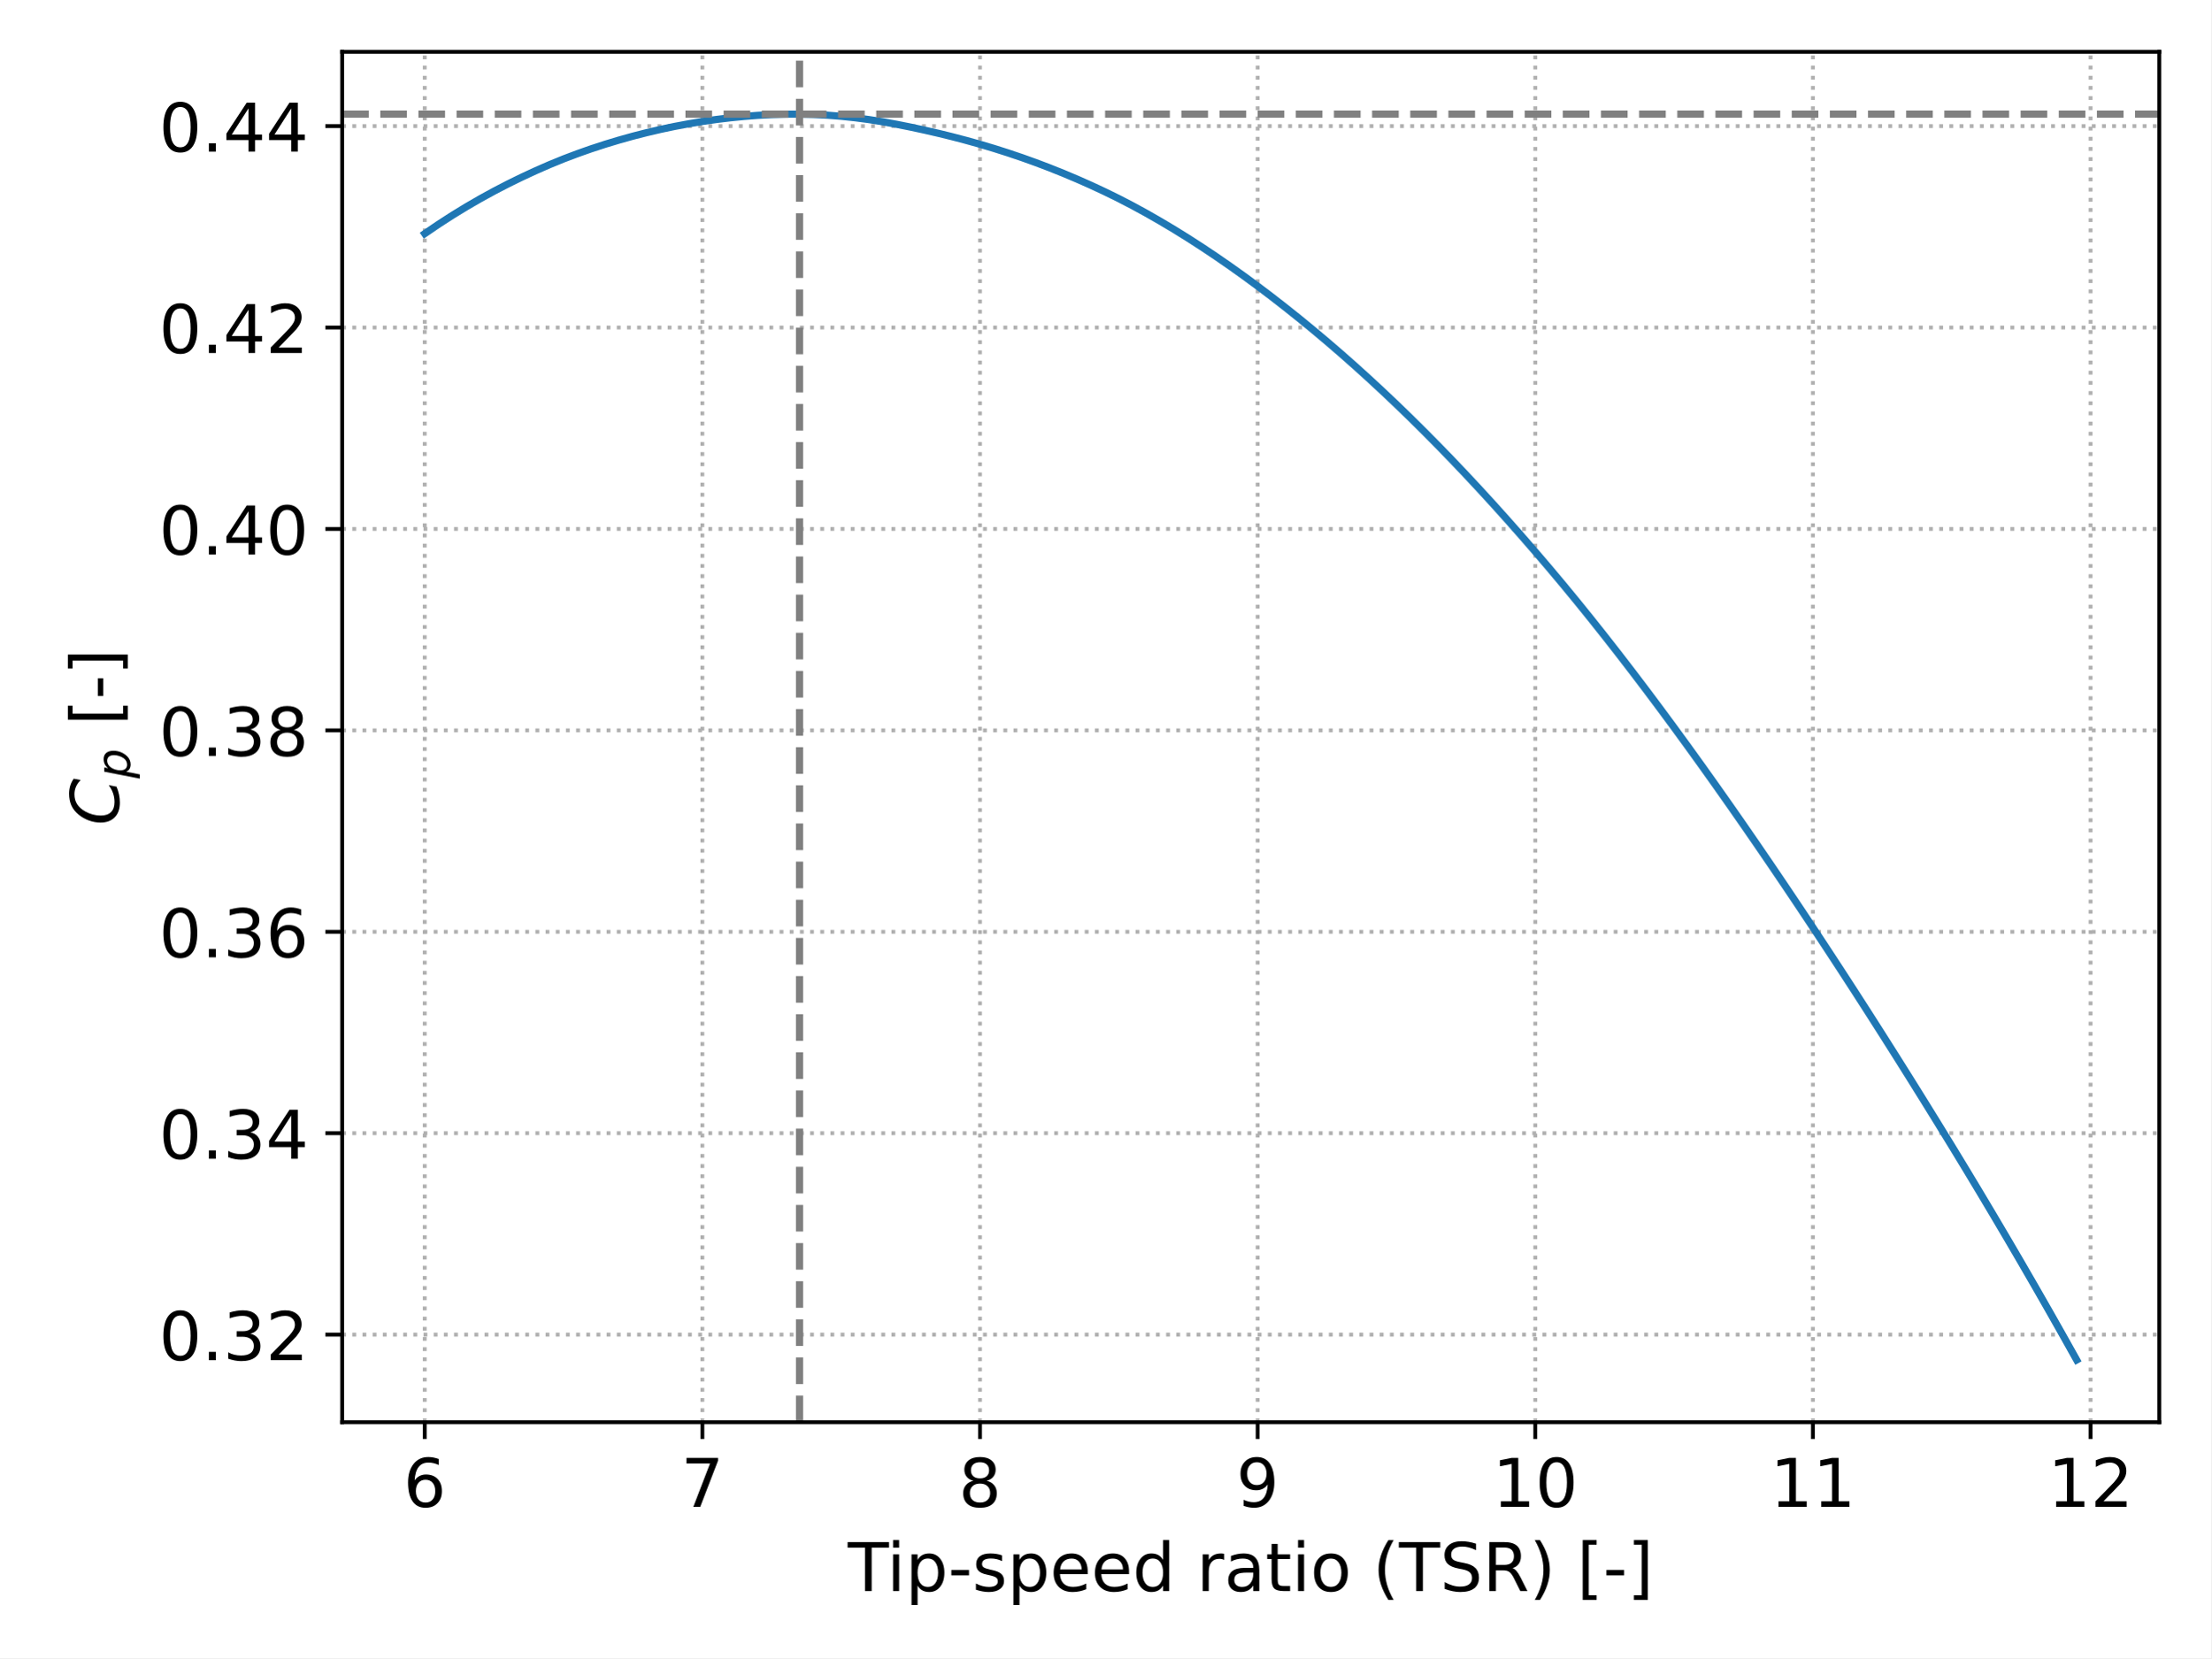
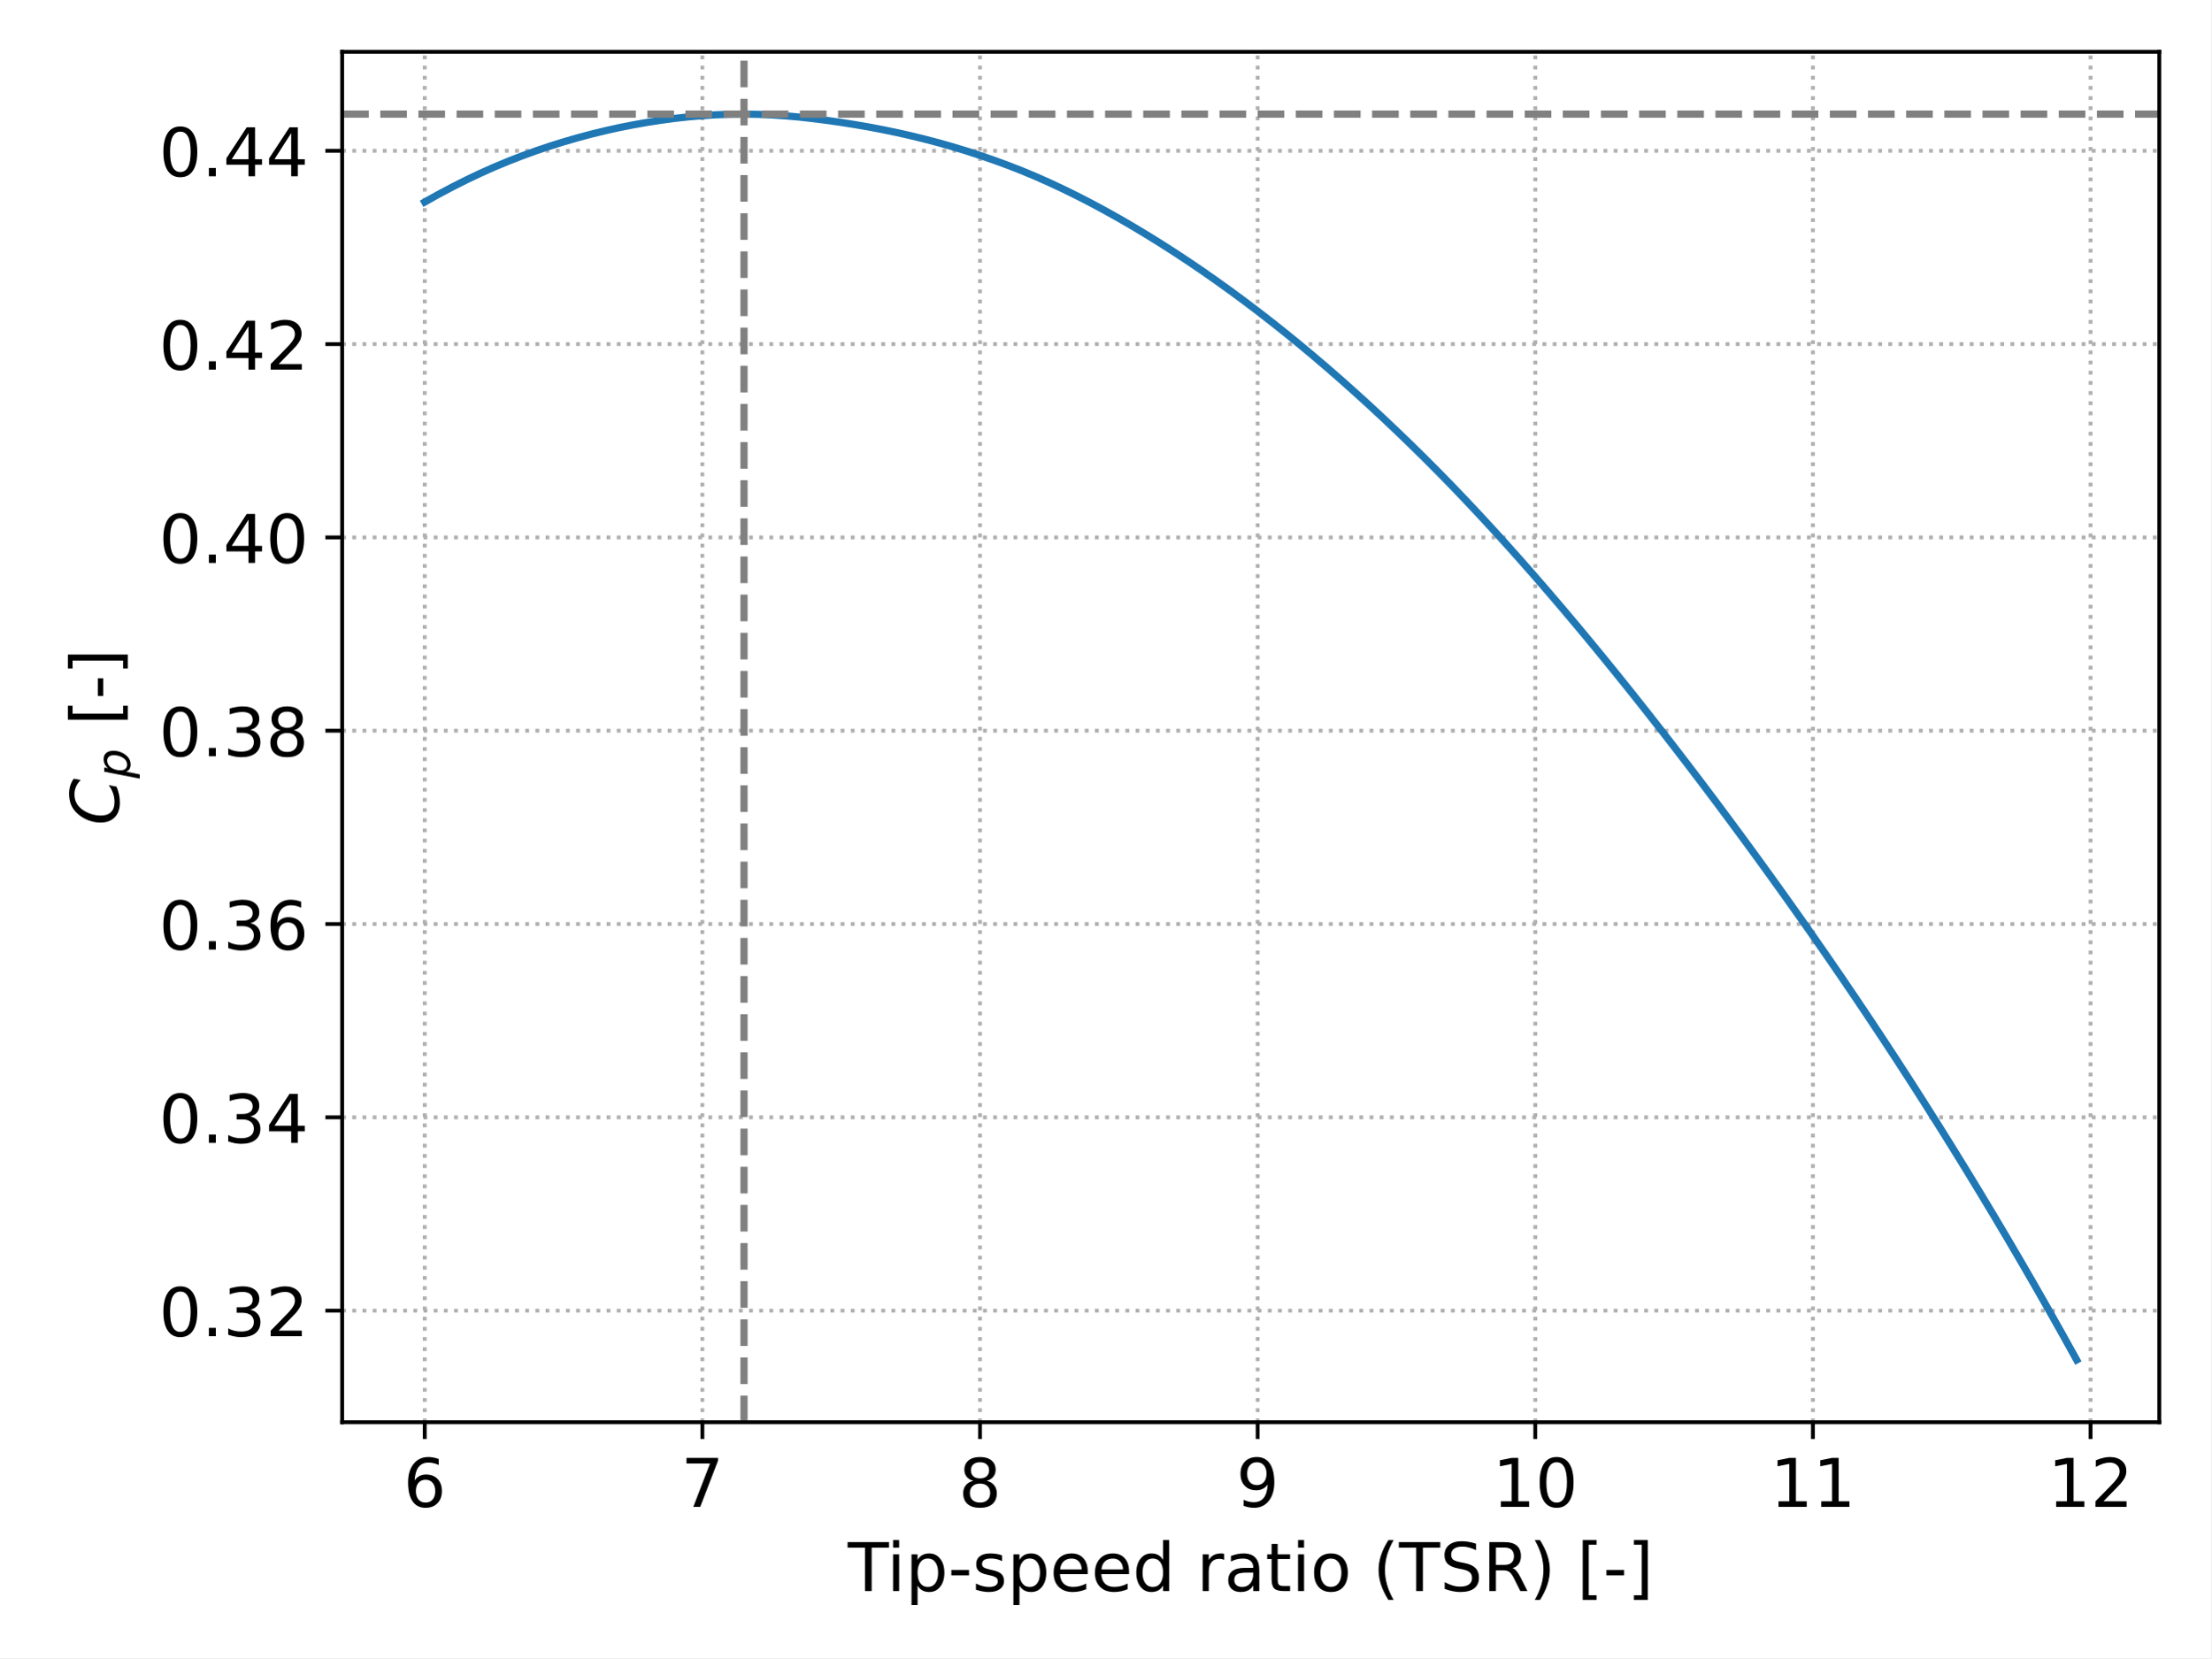
<svg xmlns="http://www.w3.org/2000/svg" xmlns:xlink="http://www.w3.org/1999/xlink" width="460.8pt" height="345.6pt" viewBox="0 0 460.8 345.6" version="1.1">
  <defs>
    <style type="text/css">*{stroke-linejoin: round; stroke-linecap: butt}</style>
  </defs>
  <g id="figure_1">
    <g id="patch_1">
      <path d="M 0 345.6  L 460.8 345.6  L 460.8 0  L 0 0  z " style="fill: #ffffff" />
    </g>
    <g id="axes_1">
      <g id="patch_2">
        <path d="M 71.3 296.44  L 450 296.44  L 450 10.8  L 71.3 10.8  z " style="fill: #ffffff" />
      </g>
      <g id="matplotlib.axis_1">
        <g id="xtick_1">
          <g id="line2d_1">
-             <path d="M 88.514 296.44  L 88.514 10.8  " clip-path="url(#p7ee9f18ea1)" style="fill: none; stroke-dasharray: 0.8,1.32; stroke-dashoffset: 0; stroke: #b0b0b0; stroke-width: 0.8" />
+             <path d="M 88.514 296.44  L 88.514 10.8  " clip-path="url(#p28573b7153)" style="fill: none; stroke-dasharray: 0.8,1.32; stroke-dashoffset: 0; stroke: #b0b0b0; stroke-width: 0.8" />
          </g>
          <g id="line2d_2">
            <defs>
-               <path id="mb0c60f4a82" d="M 0 0  L 0 3.5  " style="stroke: #000000; stroke-width: 0.8" />
+               <path id="me7aede2c0a" d="M 0 0  L 0 3.5  " style="stroke: #000000; stroke-width: 0.8" />
            </defs>
            <g>
-               <use xlink:href="#mb0c60f4a82" x="88.514" y="296.44" style="stroke: #000000; stroke-width: 0.8" />
+               <use xlink:href="#me7aede2c0a" x="88.514" y="296.44" style="stroke: #000000; stroke-width: 0.8" />
            </g>
          </g>
          <g id="text_1">
            <g transform="translate(84.05989 314.0778) scale(0.14 -0.14)">
              <defs>
                <path id="DejaVuSans-36" d="M 2113 2584  Q 1688 2584 1439 2293  Q 1191 2003 1191 1497  Q 1191 994 1439 701  Q 1688 409 2113 409  Q 2538 409 2786 701  Q 3034 994 3034 1497  Q 3034 2003 2786 2293  Q 2538 2584 2113 2584  z M 3366 4563  L 3366 3988  Q 3128 4100 2886 4159  Q 2644 4219 2406 4219  Q 1781 4219 1451 3797  Q 1122 3375 1075 2522  Q 1259 2794 1537 2939  Q 1816 3084 2150 3084  Q 2853 3084 3261 2657  Q 3669 2231 3669 1497  Q 3669 778 3244 343  Q 2819 -91 2113 -91  Q 1303 -91 875 529  Q 447 1150 447 2328  Q 447 3434 972 4092  Q 1497 4750 2381 4750  Q 2619 4750 2861 4703  Q 3103 4656 3366 4563  z " transform="scale(0.015625)" />
              </defs>
              <use xlink:href="#DejaVuSans-36" />
            </g>
          </g>
        </g>
        <g id="xtick_2">
          <g id="line2d_3">
-             <path d="M 146.375 296.44  L 146.375 10.8  " clip-path="url(#p7ee9f18ea1)" style="fill: none; stroke-dasharray: 0.8,1.32; stroke-dashoffset: 0; stroke: #b0b0b0; stroke-width: 0.8" />
+             <path d="M 146.375 296.44  L 146.375 10.8  " clip-path="url(#p28573b7153)" style="fill: none; stroke-dasharray: 0.8,1.32; stroke-dashoffset: 0; stroke: #b0b0b0; stroke-width: 0.8" />
          </g>
          <g id="line2d_4">
            <g>
-               <use xlink:href="#mb0c60f4a82" x="146.375" y="296.44" style="stroke: #000000; stroke-width: 0.8" />
+               <use xlink:href="#me7aede2c0a" x="146.375" y="296.44" style="stroke: #000000; stroke-width: 0.8" />
            </g>
          </g>
          <g id="text_2">
            <g transform="translate(141.9208 314.0778) scale(0.14 -0.14)">
              <defs>
                <path id="DejaVuSans-37" d="M 525 4666  L 3525 4666  L 3525 4397  L 1831 0  L 1172 0  L 2766 4134  L 525 4134  L 525 4666  z " transform="scale(0.015625)" />
              </defs>
              <use xlink:href="#DejaVuSans-37" />
            </g>
          </g>
        </g>
        <g id="xtick_3">
          <g id="line2d_5">
-             <path d="M 204.236 296.44  L 204.236 10.8  " clip-path="url(#p7ee9f18ea1)" style="fill: none; stroke-dasharray: 0.8,1.32; stroke-dashoffset: 0; stroke: #b0b0b0; stroke-width: 0.8" />
+             <path d="M 204.236 296.44  L 204.236 10.8  " clip-path="url(#p28573b7153)" style="fill: none; stroke-dasharray: 0.8,1.32; stroke-dashoffset: 0; stroke: #b0b0b0; stroke-width: 0.8" />
          </g>
          <g id="line2d_6">
            <g>
-               <use xlink:href="#mb0c60f4a82" x="204.236" y="296.44" style="stroke: #000000; stroke-width: 0.8" />
+               <use xlink:href="#me7aede2c0a" x="204.236" y="296.44" style="stroke: #000000; stroke-width: 0.8" />
            </g>
          </g>
          <g id="text_3">
            <g transform="translate(199.7818 314.0778) scale(0.14 -0.14)">
              <defs>
                <path id="DejaVuSans-38" d="M 2034 2216  Q 1584 2216 1326 1975  Q 1069 1734 1069 1313  Q 1069 891 1326 650  Q 1584 409 2034 409  Q 2484 409 2743 651  Q 3003 894 3003 1313  Q 3003 1734 2745 1975  Q 2488 2216 2034 2216  z M 1403 2484  Q 997 2584 770 2862  Q 544 3141 544 3541  Q 544 4100 942 4425  Q 1341 4750 2034 4750  Q 2731 4750 3128 4425  Q 3525 4100 3525 3541  Q 3525 3141 3298 2862  Q 3072 2584 2669 2484  Q 3125 2378 3379 2068  Q 3634 1759 3634 1313  Q 3634 634 3220 271  Q 2806 -91 2034 -91  Q 1263 -91 848 271  Q 434 634 434 1313  Q 434 1759 690 2068  Q 947 2378 1403 2484  z M 1172 3481  Q 1172 3119 1398 2916  Q 1625 2713 2034 2713  Q 2441 2713 2670 2916  Q 2900 3119 2900 3481  Q 2900 3844 2670 4047  Q 2441 4250 2034 4250  Q 1625 4250 1398 4047  Q 1172 3844 1172 3481  z " transform="scale(0.015625)" />
              </defs>
              <use xlink:href="#DejaVuSans-38" />
            </g>
          </g>
        </g>
        <g id="xtick_4">
          <g id="line2d_7">
-             <path d="M 262.097 296.44  L 262.097 10.8  " clip-path="url(#p7ee9f18ea1)" style="fill: none; stroke-dasharray: 0.8,1.32; stroke-dashoffset: 0; stroke: #b0b0b0; stroke-width: 0.8" />
+             <path d="M 262.097 296.44  L 262.097 10.8  " clip-path="url(#p28573b7153)" style="fill: none; stroke-dasharray: 0.8,1.32; stroke-dashoffset: 0; stroke: #b0b0b0; stroke-width: 0.8" />
          </g>
          <g id="line2d_8">
            <g>
-               <use xlink:href="#mb0c60f4a82" x="262.097" y="296.44" style="stroke: #000000; stroke-width: 0.8" />
+               <use xlink:href="#me7aede2c0a" x="262.097" y="296.44" style="stroke: #000000; stroke-width: 0.8" />
            </g>
          </g>
          <g id="text_4">
            <g transform="translate(257.6428 314.0778) scale(0.14 -0.14)">
              <defs>
                <path id="DejaVuSans-39" d="M 703 97  L 703 672  Q 941 559 1184 500  Q 1428 441 1663 441  Q 2288 441 2617 861  Q 2947 1281 2994 2138  Q 2813 1869 2534 1725  Q 2256 1581 1919 1581  Q 1219 1581 811 2004  Q 403 2428 403 3163  Q 403 3881 828 4315  Q 1253 4750 1959 4750  Q 2769 4750 3195 4129  Q 3622 3509 3622 2328  Q 3622 1225 3098 567  Q 2575 -91 1691 -91  Q 1453 -91 1209 -44  Q 966 3 703 97  z M 1959 2075  Q 2384 2075 2632 2365  Q 2881 2656 2881 3163  Q 2881 3666 2632 3958  Q 2384 4250 1959 4250  Q 1534 4250 1286 3958  Q 1038 3666 1038 3163  Q 1038 2656 1286 2365  Q 1534 2075 1959 2075  z " transform="scale(0.015625)" />
              </defs>
              <use xlink:href="#DejaVuSans-39" />
            </g>
          </g>
        </g>
        <g id="xtick_5">
          <g id="line2d_9">
-             <path d="M 319.957 296.44  L 319.957 10.8  " clip-path="url(#p7ee9f18ea1)" style="fill: none; stroke-dasharray: 0.8,1.32; stroke-dashoffset: 0; stroke: #b0b0b0; stroke-width: 0.8" />
+             <path d="M 319.957 296.44  L 319.957 10.8  " clip-path="url(#p28573b7153)" style="fill: none; stroke-dasharray: 0.8,1.32; stroke-dashoffset: 0; stroke: #b0b0b0; stroke-width: 0.8" />
          </g>
          <g id="line2d_10">
            <g>
-               <use xlink:href="#mb0c60f4a82" x="319.957" y="296.44" style="stroke: #000000; stroke-width: 0.8" />
+               <use xlink:href="#me7aede2c0a" x="319.957" y="296.44" style="stroke: #000000; stroke-width: 0.8" />
            </g>
          </g>
          <g id="text_5">
            <g transform="translate(311.05 314.0778) scale(0.14 -0.14)">
              <defs>
                <path id="DejaVuSans-31" d="M 794 531  L 1825 531  L 1825 4091  L 703 3866  L 703 4441  L 1819 4666  L 2450 4666  L 2450 531  L 3481 531  L 3481 0  L 794 0  L 794 531  z " transform="scale(0.015625)" />
                <path id="DejaVuSans-30" d="M 2034 4250  Q 1547 4250 1301 3770  Q 1056 3291 1056 2328  Q 1056 1369 1301 889  Q 1547 409 2034 409  Q 2525 409 2770 889  Q 3016 1369 3016 2328  Q 3016 3291 2770 3770  Q 2525 4250 2034 4250  z M 2034 4750  Q 2819 4750 3233 4129  Q 3647 3509 3647 2328  Q 3647 1150 3233 529  Q 2819 -91 2034 -91  Q 1250 -91 836 529  Q 422 1150 422 2328  Q 422 3509 836 4129  Q 1250 4750 2034 4750  z " transform="scale(0.015625)" />
              </defs>
              <use xlink:href="#DejaVuSans-31" />
              <use xlink:href="#DejaVuSans-30" x="63.623" />
            </g>
          </g>
        </g>
        <g id="xtick_6">
          <g id="line2d_11">
-             <path d="M 377.818 296.44  L 377.818 10.8  " clip-path="url(#p7ee9f18ea1)" style="fill: none; stroke-dasharray: 0.8,1.32; stroke-dashoffset: 0; stroke: #b0b0b0; stroke-width: 0.8" />
+             <path d="M 377.818 296.44  L 377.818 10.8  " clip-path="url(#p28573b7153)" style="fill: none; stroke-dasharray: 0.8,1.32; stroke-dashoffset: 0; stroke: #b0b0b0; stroke-width: 0.8" />
          </g>
          <g id="line2d_12">
            <g>
-               <use xlink:href="#mb0c60f4a82" x="377.818" y="296.44" style="stroke: #000000; stroke-width: 0.8" />
+               <use xlink:href="#me7aede2c0a" x="377.818" y="296.44" style="stroke: #000000; stroke-width: 0.8" />
            </g>
          </g>
          <g id="text_6">
            <g transform="translate(368.9109 314.0778) scale(0.14 -0.14)">
              <use xlink:href="#DejaVuSans-31" />
              <use xlink:href="#DejaVuSans-31" x="63.623" />
            </g>
          </g>
        </g>
        <g id="xtick_7">
          <g id="line2d_13">
-             <path d="M 435.679 296.44  L 435.679 10.8  " clip-path="url(#p7ee9f18ea1)" style="fill: none; stroke-dasharray: 0.8,1.32; stroke-dashoffset: 0; stroke: #b0b0b0; stroke-width: 0.8" />
+             <path d="M 435.679 296.44  L 435.679 10.8  " clip-path="url(#p28573b7153)" style="fill: none; stroke-dasharray: 0.8,1.32; stroke-dashoffset: 0; stroke: #b0b0b0; stroke-width: 0.8" />
          </g>
          <g id="line2d_14">
            <g>
-               <use xlink:href="#mb0c60f4a82" x="435.679" y="296.44" style="stroke: #000000; stroke-width: 0.8" />
+               <use xlink:href="#me7aede2c0a" x="435.679" y="296.44" style="stroke: #000000; stroke-width: 0.8" />
            </g>
          </g>
          <g id="text_7">
            <g transform="translate(426.7719 314.0778) scale(0.14 -0.14)">
              <defs>
                <path id="DejaVuSans-32" d="M 1228 531  L 3431 531  L 3431 0  L 469 0  L 469 531  Q 828 903 1448 1529  Q 2069 2156 2228 2338  Q 2531 2678 2651 2914  Q 2772 3150 2772 3378  Q 2772 3750 2511 3984  Q 2250 4219 1831 4219  Q 1534 4219 1204 4116  Q 875 4013 500 3803  L 500 4441  Q 881 4594 1212 4672  Q 1544 4750 1819 4750  Q 2544 4750 2975 4387  Q 3406 4025 3406 3419  Q 3406 3131 3298 2873  Q 3191 2616 2906 2266  Q 2828 2175 2409 1742  Q 1991 1309 1228 531  z " transform="scale(0.015625)" />
              </defs>
              <use xlink:href="#DejaVuSans-31" />
              <use xlink:href="#DejaVuSans-32" x="63.623" />
            </g>
          </g>
        </g>
        <g id="text_8">
          <g transform="translate(176.6839 331.6272) scale(0.14 -0.14)">
            <defs>
              <path id="DejaVuSans-54" d="M -19 4666  L 3928 4666  L 3928 4134  L 2272 4134  L 2272 0  L 1638 0  L 1638 4134  L -19 4134  L -19 4666  z " transform="scale(0.015625)" />
              <path id="DejaVuSans-69" d="M 603 3500  L 1178 3500  L 1178 0  L 603 0  L 603 3500  z M 603 4863  L 1178 4863  L 1178 4134  L 603 4134  L 603 4863  z " transform="scale(0.015625)" />
              <path id="DejaVuSans-70" d="M 1159 525  L 1159 -1331  L 581 -1331  L 581 3500  L 1159 3500  L 1159 2969  Q 1341 3281 1617 3432  Q 1894 3584 2278 3584  Q 2916 3584 3314 3078  Q 3713 2572 3713 1747  Q 3713 922 3314 415  Q 2916 -91 2278 -91  Q 1894 -91 1617 61  Q 1341 213 1159 525  z M 3116 1747  Q 3116 2381 2855 2742  Q 2594 3103 2138 3103  Q 1681 3103 1420 2742  Q 1159 2381 1159 1747  Q 1159 1113 1420 752  Q 1681 391 2138 391  Q 2594 391 2855 752  Q 3116 1113 3116 1747  z " transform="scale(0.015625)" />
              <path id="DejaVuSans-2d" d="M 313 2009  L 1997 2009  L 1997 1497  L 313 1497  L 313 2009  z " transform="scale(0.015625)" />
              <path id="DejaVuSans-73" d="M 2834 3397  L 2834 2853  Q 2591 2978 2328 3040  Q 2066 3103 1784 3103  Q 1356 3103 1142 2972  Q 928 2841 928 2578  Q 928 2378 1081 2264  Q 1234 2150 1697 2047  L 1894 2003  Q 2506 1872 2764 1633  Q 3022 1394 3022 966  Q 3022 478 2636 193  Q 2250 -91 1575 -91  Q 1294 -91 989 -36  Q 684 19 347 128  L 347 722  Q 666 556 975 473  Q 1284 391 1588 391  Q 1994 391 2212 530  Q 2431 669 2431 922  Q 2431 1156 2273 1281  Q 2116 1406 1581 1522  L 1381 1569  Q 847 1681 609 1914  Q 372 2147 372 2553  Q 372 3047 722 3315  Q 1072 3584 1716 3584  Q 2034 3584 2315 3537  Q 2597 3491 2834 3397  z " transform="scale(0.015625)" />
              <path id="DejaVuSans-65" d="M 3597 1894  L 3597 1613  L 953 1613  Q 991 1019 1311 708  Q 1631 397 2203 397  Q 2534 397 2845 478  Q 3156 559 3463 722  L 3463 178  Q 3153 47 2828 -22  Q 2503 -91 2169 -91  Q 1331 -91 842 396  Q 353 884 353 1716  Q 353 2575 817 3079  Q 1281 3584 2069 3584  Q 2775 3584 3186 3129  Q 3597 2675 3597 1894  z M 3022 2063  Q 3016 2534 2758 2815  Q 2500 3097 2075 3097  Q 1594 3097 1305 2825  Q 1016 2553 972 2059  L 3022 2063  z " transform="scale(0.015625)" />
              <path id="DejaVuSans-64" d="M 2906 2969  L 2906 4863  L 3481 4863  L 3481 0  L 2906 0  L 2906 525  Q 2725 213 2448 61  Q 2172 -91 1784 -91  Q 1150 -91 751 415  Q 353 922 353 1747  Q 353 2572 751 3078  Q 1150 3584 1784 3584  Q 2172 3584 2448 3432  Q 2725 3281 2906 2969  z M 947 1747  Q 947 1113 1208 752  Q 1469 391 1925 391  Q 2381 391 2643 752  Q 2906 1113 2906 1747  Q 2906 2381 2643 2742  Q 2381 3103 1925 3103  Q 1469 3103 1208 2742  Q 947 2381 947 1747  z " transform="scale(0.015625)" />
              <path id="DejaVuSans-20" transform="scale(0.015625)" />
              <path id="DejaVuSans-72" d="M 2631 2963  Q 2534 3019 2420 3045  Q 2306 3072 2169 3072  Q 1681 3072 1420 2755  Q 1159 2438 1159 1844  L 1159 0  L 581 0  L 581 3500  L 1159 3500  L 1159 2956  Q 1341 3275 1631 3429  Q 1922 3584 2338 3584  Q 2397 3584 2469 3576  Q 2541 3569 2628 3553  L 2631 2963  z " transform="scale(0.015625)" />
              <path id="DejaVuSans-61" d="M 2194 1759  Q 1497 1759 1228 1600  Q 959 1441 959 1056  Q 959 750 1161 570  Q 1363 391 1709 391  Q 2188 391 2477 730  Q 2766 1069 2766 1631  L 2766 1759  L 2194 1759  z M 3341 1997  L 3341 0  L 2766 0  L 2766 531  Q 2569 213 2275 61  Q 1981 -91 1556 -91  Q 1019 -91 701 211  Q 384 513 384 1019  Q 384 1609 779 1909  Q 1175 2209 1959 2209  L 2766 2209  L 2766 2266  Q 2766 2663 2505 2880  Q 2244 3097 1772 3097  Q 1472 3097 1187 3025  Q 903 2953 641 2809  L 641 3341  Q 956 3463 1253 3523  Q 1550 3584 1831 3584  Q 2591 3584 2966 3190  Q 3341 2797 3341 1997  z " transform="scale(0.015625)" />
              <path id="DejaVuSans-74" d="M 1172 4494  L 1172 3500  L 2356 3500  L 2356 3053  L 1172 3053  L 1172 1153  Q 1172 725 1289 603  Q 1406 481 1766 481  L 2356 481  L 2356 0  L 1766 0  Q 1100 0 847 248  Q 594 497 594 1153  L 594 3053  L 172 3053  L 172 3500  L 594 3500  L 594 4494  L 1172 4494  z " transform="scale(0.015625)" />
              <path id="DejaVuSans-6f" d="M 1959 3097  Q 1497 3097 1228 2736  Q 959 2375 959 1747  Q 959 1119 1226 758  Q 1494 397 1959 397  Q 2419 397 2687 759  Q 2956 1122 2956 1747  Q 2956 2369 2687 2733  Q 2419 3097 1959 3097  z M 1959 3584  Q 2709 3584 3137 3096  Q 3566 2609 3566 1747  Q 3566 888 3137 398  Q 2709 -91 1959 -91  Q 1206 -91 779 398  Q 353 888 353 1747  Q 353 2609 779 3096  Q 1206 3584 1959 3584  z " transform="scale(0.015625)" />
              <path id="DejaVuSans-28" d="M 1984 4856  Q 1566 4138 1362 3434  Q 1159 2731 1159 2009  Q 1159 1288 1364 580  Q 1569 -128 1984 -844  L 1484 -844  Q 1016 -109 783 600  Q 550 1309 550 2009  Q 550 2706 781 3412  Q 1013 4119 1484 4856  L 1984 4856  z " transform="scale(0.015625)" />
              <path id="DejaVuSans-53" d="M 3425 4513  L 3425 3897  Q 3066 4069 2747 4153  Q 2428 4238 2131 4238  Q 1616 4238 1336 4038  Q 1056 3838 1056 3469  Q 1056 3159 1242 3001  Q 1428 2844 1947 2747  L 2328 2669  Q 3034 2534 3370 2195  Q 3706 1856 3706 1288  Q 3706 609 3251 259  Q 2797 -91 1919 -91  Q 1588 -91 1214 -16  Q 841 59 441 206  L 441 856  Q 825 641 1194 531  Q 1563 422 1919 422  Q 2459 422 2753 634  Q 3047 847 3047 1241  Q 3047 1584 2836 1778  Q 2625 1972 2144 2069  L 1759 2144  Q 1053 2284 737 2584  Q 422 2884 422 3419  Q 422 4038 858 4394  Q 1294 4750 2059 4750  Q 2388 4750 2728 4690  Q 3069 4631 3425 4513  z " transform="scale(0.015625)" />
              <path id="DejaVuSans-52" d="M 2841 2188  Q 3044 2119 3236 1894  Q 3428 1669 3622 1275  L 4263 0  L 3584 0  L 2988 1197  Q 2756 1666 2539 1819  Q 2322 1972 1947 1972  L 1259 1972  L 1259 0  L 628 0  L 628 4666  L 2053 4666  Q 2853 4666 3247 4331  Q 3641 3997 3641 3322  Q 3641 2881 3436 2590  Q 3231 2300 2841 2188  z M 1259 4147  L 1259 2491  L 2053 2491  Q 2509 2491 2742 2702  Q 2975 2913 2975 3322  Q 2975 3731 2742 3939  Q 2509 4147 2053 4147  L 1259 4147  z " transform="scale(0.015625)" />
              <path id="DejaVuSans-29" d="M 513 4856  L 1013 4856  Q 1481 4119 1714 3412  Q 1947 2706 1947 2009  Q 1947 1309 1714 600  Q 1481 -109 1013 -844  L 513 -844  Q 928 -128 1133 580  Q 1338 1288 1338 2009  Q 1338 2731 1133 3434  Q 928 4138 513 4856  z " transform="scale(0.015625)" />
              <path id="DejaVuSans-5b" d="M 550 4863  L 1875 4863  L 1875 4416  L 1125 4416  L 1125 -397  L 1875 -397  L 1875 -844  L 550 -844  L 550 4863  z " transform="scale(0.015625)" />
              <path id="DejaVuSans-5d" d="M 1947 4863  L 1947 -844  L 622 -844  L 622 -397  L 1369 -397  L 1369 4416  L 622 4416  L 622 4863  L 1947 4863  z " transform="scale(0.015625)" />
            </defs>
            <use xlink:href="#DejaVuSans-54" />
            <use xlink:href="#DejaVuSans-69" x="57.959" />
            <use xlink:href="#DejaVuSans-70" x="85.742" />
            <use xlink:href="#DejaVuSans-2d" x="149.219" />
            <use xlink:href="#DejaVuSans-73" x="185.303" />
            <use xlink:href="#DejaVuSans-70" x="237.402" />
            <use xlink:href="#DejaVuSans-65" x="300.879" />
            <use xlink:href="#DejaVuSans-65" x="362.402" />
            <use xlink:href="#DejaVuSans-64" x="423.926" />
            <use xlink:href="#DejaVuSans-20" x="487.402" />
            <use xlink:href="#DejaVuSans-72" x="519.189" />
            <use xlink:href="#DejaVuSans-61" x="560.303" />
            <use xlink:href="#DejaVuSans-74" x="621.582" />
            <use xlink:href="#DejaVuSans-69" x="660.791" />
            <use xlink:href="#DejaVuSans-6f" x="688.574" />
            <use xlink:href="#DejaVuSans-20" x="749.756" />
            <use xlink:href="#DejaVuSans-28" x="781.543" />
            <use xlink:href="#DejaVuSans-54" x="820.557" />
            <use xlink:href="#DejaVuSans-53" x="881.641" />
            <use xlink:href="#DejaVuSans-52" x="945.117" />
            <use xlink:href="#DejaVuSans-29" x="1014.6" />
            <use xlink:href="#DejaVuSans-20" x="1053.613" />
            <use xlink:href="#DejaVuSans-5b" x="1085.4" />
            <use xlink:href="#DejaVuSans-2d" x="1124.414" />
            <use xlink:href="#DejaVuSans-5d" x="1160.498" />
          </g>
        </g>
      </g>
      <g id="matplotlib.axis_2">
        <g id="ytick_1">
          <g id="line2d_15">
-             <path d="M 71.3 278.182  L 450 278.182  " clip-path="url(#p7ee9f18ea1)" style="fill: none; stroke-dasharray: 0.8,1.32; stroke-dashoffset: 0; stroke: #b0b0b0; stroke-width: 0.8" />
+             <path d="M 71.3 273.185  L 450 273.185  " clip-path="url(#p28573b7153)" style="fill: none; stroke-dasharray: 0.8,1.32; stroke-dashoffset: 0; stroke: #b0b0b0; stroke-width: 0.8" />
          </g>
          <g id="line2d_16">
            <defs>
-               <path id="m1399a20d1c" d="M 0 0  L -3.5 0  " style="stroke: #000000; stroke-width: 0.8" />
+               <path id="m886a18e38a" d="M 0 0  L -3.5 0  " style="stroke: #000000; stroke-width: 0.8" />
            </defs>
            <g>
-               <use xlink:href="#m1399a20d1c" x="71.3" y="278.182" style="stroke: #000000; stroke-width: 0.8" />
+               <use xlink:href="#m886a18e38a" x="71.3" y="273.185" style="stroke: #000000; stroke-width: 0.8" />
            </g>
          </g>
          <g id="text_9">
-             <g transform="translate(33.12812 283.5011) scale(0.14 -0.14)">
+             <g transform="translate(33.12812 278.5043) scale(0.14 -0.14)">
              <defs>
                <path id="DejaVuSans-2e" d="M 684 794  L 1344 794  L 1344 0  L 684 0  L 684 794  z " transform="scale(0.015625)" />
                <path id="DejaVuSans-33" d="M 2597 2516  Q 3050 2419 3304 2112  Q 3559 1806 3559 1356  Q 3559 666 3084 287  Q 2609 -91 1734 -91  Q 1441 -91 1130 -33  Q 819 25 488 141  L 488 750  Q 750 597 1062 519  Q 1375 441 1716 441  Q 2309 441 2620 675  Q 2931 909 2931 1356  Q 2931 1769 2642 2001  Q 2353 2234 1838 2234  L 1294 2234  L 1294 2753  L 1863 2753  Q 2328 2753 2575 2939  Q 2822 3125 2822 3475  Q 2822 3834 2567 4026  Q 2313 4219 1838 4219  Q 1578 4219 1281 4162  Q 984 4106 628 3988  L 628 4550  Q 988 4650 1302 4700  Q 1616 4750 1894 4750  Q 2613 4750 3031 4423  Q 3450 4097 3450 3541  Q 3450 3153 3228 2886  Q 3006 2619 2597 2516  z " transform="scale(0.015625)" />
              </defs>
              <use xlink:href="#DejaVuSans-30" />
              <use xlink:href="#DejaVuSans-2e" x="63.623" />
              <use xlink:href="#DejaVuSans-33" x="95.41" />
              <use xlink:href="#DejaVuSans-32" x="159.033" />
            </g>
          </g>
        </g>
        <g id="ytick_2">
          <g id="line2d_17">
-             <path d="M 71.3 236.198  L 450 236.198  " clip-path="url(#p7ee9f18ea1)" style="fill: none; stroke-dasharray: 0.8,1.32; stroke-dashoffset: 0; stroke: #b0b0b0; stroke-width: 0.8" />
+             <path d="M 71.3 232.892  L 450 232.892  " clip-path="url(#p28573b7153)" style="fill: none; stroke-dasharray: 0.8,1.32; stroke-dashoffset: 0; stroke: #b0b0b0; stroke-width: 0.8" />
          </g>
          <g id="line2d_18">
            <g>
-               <use xlink:href="#m1399a20d1c" x="71.3" y="236.198" style="stroke: #000000; stroke-width: 0.8" />
+               <use xlink:href="#m886a18e38a" x="71.3" y="232.892" style="stroke: #000000; stroke-width: 0.8" />
            </g>
          </g>
          <g id="text_10">
-             <g transform="translate(33.12812 241.5172) scale(0.14 -0.14)">
+             <g transform="translate(33.12812 238.2106) scale(0.14 -0.14)">
              <defs>
                <path id="DejaVuSans-34" d="M 2419 4116  L 825 1625  L 2419 1625  L 2419 4116  z M 2253 4666  L 3047 4666  L 3047 1625  L 3713 1625  L 3713 1100  L 3047 1100  L 3047 0  L 2419 0  L 2419 1100  L 313 1100  L 313 1709  L 2253 4666  z " transform="scale(0.015625)" />
              </defs>
              <use xlink:href="#DejaVuSans-30" />
              <use xlink:href="#DejaVuSans-2e" x="63.623" />
              <use xlink:href="#DejaVuSans-33" x="95.41" />
              <use xlink:href="#DejaVuSans-34" x="159.033" />
            </g>
          </g>
        </g>
        <g id="ytick_3">
          <g id="line2d_19">
-             <path d="M 71.3 194.214  L 450 194.214  " clip-path="url(#p7ee9f18ea1)" style="fill: none; stroke-dasharray: 0.8,1.32; stroke-dashoffset: 0; stroke: #b0b0b0; stroke-width: 0.8" />
+             <path d="M 71.3 192.598  L 450 192.598  " clip-path="url(#p28573b7153)" style="fill: none; stroke-dasharray: 0.8,1.32; stroke-dashoffset: 0; stroke: #b0b0b0; stroke-width: 0.8" />
          </g>
          <g id="line2d_20">
            <g>
-               <use xlink:href="#m1399a20d1c" x="71.3" y="194.214" style="stroke: #000000; stroke-width: 0.8" />
+               <use xlink:href="#m886a18e38a" x="71.3" y="192.598" style="stroke: #000000; stroke-width: 0.8" />
            </g>
          </g>
          <g id="text_11">
-             <g transform="translate(33.12812 199.5334) scale(0.14 -0.14)">
+             <g transform="translate(33.12812 197.9169) scale(0.14 -0.14)">
              <use xlink:href="#DejaVuSans-30" />
              <use xlink:href="#DejaVuSans-2e" x="63.623" />
              <use xlink:href="#DejaVuSans-33" x="95.41" />
              <use xlink:href="#DejaVuSans-36" x="159.033" />
            </g>
          </g>
        </g>
        <g id="ytick_4">
          <g id="line2d_21">
-             <path d="M 71.3 152.231  L 450 152.231  " clip-path="url(#p7ee9f18ea1)" style="fill: none; stroke-dasharray: 0.8,1.32; stroke-dashoffset: 0; stroke: #b0b0b0; stroke-width: 0.8" />
+             <path d="M 71.3 152.304  L 450 152.304  " clip-path="url(#p28573b7153)" style="fill: none; stroke-dasharray: 0.8,1.32; stroke-dashoffset: 0; stroke: #b0b0b0; stroke-width: 0.8" />
          </g>
          <g id="line2d_22">
            <g>
-               <use xlink:href="#m1399a20d1c" x="71.3" y="152.231" style="stroke: #000000; stroke-width: 0.8" />
+               <use xlink:href="#m886a18e38a" x="71.3" y="152.304" style="stroke: #000000; stroke-width: 0.8" />
            </g>
          </g>
          <g id="text_12">
-             <g transform="translate(33.12812 157.5495) scale(0.14 -0.14)">
+             <g transform="translate(33.12812 157.6232) scale(0.14 -0.14)">
              <use xlink:href="#DejaVuSans-30" />
              <use xlink:href="#DejaVuSans-2e" x="63.623" />
              <use xlink:href="#DejaVuSans-33" x="95.41" />
              <use xlink:href="#DejaVuSans-38" x="159.033" />
            </g>
          </g>
        </g>
        <g id="ytick_5">
          <g id="line2d_23">
-             <path d="M 71.3 110.247  L 450 110.247  " clip-path="url(#p7ee9f18ea1)" style="fill: none; stroke-dasharray: 0.8,1.32; stroke-dashoffset: 0; stroke: #b0b0b0; stroke-width: 0.8" />
+             <path d="M 71.3 112.011  L 450 112.011  " clip-path="url(#p28573b7153)" style="fill: none; stroke-dasharray: 0.8,1.32; stroke-dashoffset: 0; stroke: #b0b0b0; stroke-width: 0.8" />
          </g>
          <g id="line2d_24">
            <g>
-               <use xlink:href="#m1399a20d1c" x="71.3" y="110.247" style="stroke: #000000; stroke-width: 0.8" />
+               <use xlink:href="#m886a18e38a" x="71.3" y="112.011" style="stroke: #000000; stroke-width: 0.8" />
            </g>
          </g>
          <g id="text_13">
-             <g transform="translate(33.12812 115.5657) scale(0.14 -0.14)">
+             <g transform="translate(33.12812 117.3295) scale(0.14 -0.14)">
              <use xlink:href="#DejaVuSans-30" />
              <use xlink:href="#DejaVuSans-2e" x="63.623" />
              <use xlink:href="#DejaVuSans-34" x="95.41" />
              <use xlink:href="#DejaVuSans-30" x="159.033" />
            </g>
          </g>
        </g>
        <g id="ytick_6">
          <g id="line2d_25">
-             <path d="M 71.3 68.263  L 450 68.263  " clip-path="url(#p7ee9f18ea1)" style="fill: none; stroke-dasharray: 0.8,1.32; stroke-dashoffset: 0; stroke: #b0b0b0; stroke-width: 0.8" />
+             <path d="M 71.3 71.717  L 450 71.717  " clip-path="url(#p28573b7153)" style="fill: none; stroke-dasharray: 0.8,1.32; stroke-dashoffset: 0; stroke: #b0b0b0; stroke-width: 0.8" />
          </g>
          <g id="line2d_26">
            <g>
-               <use xlink:href="#m1399a20d1c" x="71.3" y="68.263" style="stroke: #000000; stroke-width: 0.8" />
+               <use xlink:href="#m886a18e38a" x="71.3" y="71.717" style="stroke: #000000; stroke-width: 0.8" />
            </g>
          </g>
          <g id="text_14">
-             <g transform="translate(33.12812 73.58181) scale(0.14 -0.14)">
+             <g transform="translate(33.12812 77.03582) scale(0.14 -0.14)">
              <use xlink:href="#DejaVuSans-30" />
              <use xlink:href="#DejaVuSans-2e" x="63.623" />
              <use xlink:href="#DejaVuSans-34" x="95.41" />
              <use xlink:href="#DejaVuSans-32" x="159.033" />
            </g>
          </g>
        </g>
        <g id="ytick_7">
          <g id="line2d_27">
-             <path d="M 71.3 26.279  L 450 26.279  " clip-path="url(#p7ee9f18ea1)" style="fill: none; stroke-dasharray: 0.8,1.32; stroke-dashoffset: 0; stroke: #b0b0b0; stroke-width: 0.8" />
+             <path d="M 71.3 31.423  L 450 31.423  " clip-path="url(#p28573b7153)" style="fill: none; stroke-dasharray: 0.8,1.32; stroke-dashoffset: 0; stroke: #b0b0b0; stroke-width: 0.8" />
          </g>
          <g id="line2d_28">
            <g>
-               <use xlink:href="#m1399a20d1c" x="71.3" y="26.279" style="stroke: #000000; stroke-width: 0.8" />
+               <use xlink:href="#m886a18e38a" x="71.3" y="31.423" style="stroke: #000000; stroke-width: 0.8" />
            </g>
          </g>
          <g id="text_15">
-             <g transform="translate(33.12812 31.59795) scale(0.14 -0.14)">
+             <g transform="translate(33.12812 36.74212) scale(0.14 -0.14)">
              <use xlink:href="#DejaVuSans-30" />
              <use xlink:href="#DejaVuSans-2e" x="63.623" />
              <use xlink:href="#DejaVuSans-34" x="95.41" />
              <use xlink:href="#DejaVuSans-34" x="159.033" />
            </g>
          </g>
        </g>
        <g id="text_16">
          <g transform="translate(24.78813 172.03) rotate(-90) scale(0.14 -0.14)">
            <defs>
              <path id="DejaVuSans-Oblique-43" d="M 4447 4306  L 4319 3641  Q 4019 3944 3683 4091  Q 3347 4238 2956 4238  Q 2422 4238 2017 3981  Q 1613 3725 1319 3200  Q 1131 2863 1032 2486  Q 934 2109 934 1728  Q 934 1091 1264 756  Q 1594 422 2222 422  Q 2656 422 3056 561  Q 3456 700 3834 978  L 3688 231  Q 3316 72 2936 -9  Q 2556 -91 2175 -91  Q 1278 -91 773 396  Q 269 884 269 1753  Q 269 2309 461 2846  Q 653 3384 1013 3828  Q 1394 4300 1883 4525  Q 2372 4750 3022 4750  Q 3422 4750 3780 4639  Q 4138 4528 4447 4306  z " transform="scale(0.015625)" />
              <path id="DejaVuSans-Oblique-70" d="M 3175 2156  Q 3175 2616 2975 2859  Q 2775 3103 2400 3103  Q 2144 3103 1911 2972  Q 1678 2841 1497 2591  Q 1319 2344 1212 1994  Q 1106 1644 1106 1300  Q 1106 863 1306 627  Q 1506 391 1875 391  Q 2147 391 2380 519  Q 2613 647 2778 891  Q 2956 1147 3065 1494  Q 3175 1841 3175 2156  z M 1394 2969  Q 1625 3272 1939 3428  Q 2253 3584 2638 3584  Q 3175 3584 3472 3232  Q 3769 2881 3769 2247  Q 3769 1728 3584 1258  Q 3400 788 3053 416  Q 2822 169 2531 39  Q 2241 -91 1919 -91  Q 1547 -91 1294 64  Q 1041 219 916 525  L 556 -1331  L -19 -1331  L 922 3500  L 1497 3500  L 1394 2969  z " transform="scale(0.015625)" />
            </defs>
            <use xlink:href="#DejaVuSans-Oblique-43" transform="translate(0 0.015625)" />
            <use xlink:href="#DejaVuSans-Oblique-70" transform="translate(69.82422 -16.39062) scale(0.7)" />
            <use xlink:href="#DejaVuSans-20" transform="translate(116.9922 0.015625)" />
            <use xlink:href="#DejaVuSans-5b" transform="translate(148.7793 0.015625)" />
            <use xlink:href="#DejaVuSans-2d" transform="translate(187.793 0.015625)" />
            <use xlink:href="#DejaVuSans-5d" transform="translate(223.877 0.015625)" />
          </g>
        </g>
      </g>
      <g id="line2d_29">
-         <path d="M 88.514 48.698  L 91.407 46.727  L 94.3 44.86  L 97.193 43.091  L 100.086 41.416  L 102.979 39.83  L 105.872 38.33  L 108.765 36.912  L 111.658 35.571  L 114.551 34.305  L 117.444 33.123  L 120.337 32.026  L 123.23 31.007  L 126.123 30.062  L 129.016 29.187  L 131.909 28.378  L 134.802 27.637  L 137.695 26.96  L 140.589 26.348  L 143.482 25.802  L 146.375 25.32  L 149.268 24.904  L 152.161 24.552  L 155.054 24.262  L 157.947 24.035  L 160.84 23.877  L 163.733 23.792  L 166.626 23.784  L 169.519 23.853  L 172.412 24.002  L 175.305 24.23  L 178.198 24.537  L 181.091 24.923  L 183.984 25.38  L 186.877 25.906  L 189.77 26.491  L 192.663 27.115  L 195.556 27.782  L 198.449 28.493  L 201.343 29.254  L 204.236 30.065  L 207.129 30.931  L 210.022 31.852  L 212.915 32.829  L 215.808 33.866  L 218.701 34.963  L 221.594 36.12  L 224.487 37.341  L 227.38 38.624  L 230.273 39.973  L 233.166 41.393  L 236.059 42.894  L 238.952 44.475  L 241.845 46.131  L 244.738 47.858  L 247.631 49.655  L 250.524 51.522  L 253.417 53.454  L 256.31 55.452  L 259.203 57.515  L 262.097 59.64  L 264.99 61.829  L 267.883 64.079  L 270.776 66.389  L 273.669 68.762  L 276.562 71.195  L 279.455 73.689  L 282.348 76.245  L 285.241 78.862  L 288.134 81.542  L 291.027 84.283  L 293.92 87.085  L 296.813 89.95  L 299.706 92.875  L 302.599 95.859  L 305.492 98.904  L 308.385 102.008  L 311.278 105.169  L 314.171 108.388  L 317.064 111.665  L 319.957 114.996  L 322.851 118.383  L 325.744 121.832  L 328.637 125.349  L 331.53 128.929  L 334.423 132.571  L 337.316 136.273  L 340.209 140.032  L 343.102 143.846  L 345.995 147.713  L 348.888 151.632  L 351.781 155.6  L 354.674 159.618  L 357.567 163.681  L 360.46 167.789  L 363.353 171.941  L 366.246 176.137  L 369.139 180.371  L 372.032 184.646  L 374.925 188.96  L 377.818 193.312  L 380.711 197.701  L 383.605 202.126  L 386.498 206.588  L 389.391 211.087  L 392.284 215.623  L 395.177 220.194  L 398.07 224.802  L 400.963 229.445  L 403.856 234.124  L 406.749 238.843  L 409.642 243.605  L 412.535 248.411  L 415.428 253.265  L 418.321 258.168  L 421.214 263.12  L 424.107 268.125  L 427 273.181  L 429.893 278.292  L 432.786 283.456  " clip-path="url(#p7ee9f18ea1)" style="fill: none; stroke: #1f77b4; stroke-width: 1.5; stroke-linecap: square" />
+         <path d="M 88.514 42.106  L 91.407 40.488  L 94.3 38.954  L 97.193 37.5  L 100.086 36.123  L 102.979 34.831  L 105.872 33.626  L 108.765 32.501  L 111.658 31.452  L 114.551 30.475  L 117.444 29.567  L 120.337 28.727  L 123.23 27.954  L 126.123 27.246  L 129.016 26.605  L 131.909 26.03  L 134.802 25.519  L 137.695 25.069  L 140.589 24.678  L 143.482 24.355  L 146.375 24.101  L 149.268 23.92  L 152.161 23.814  L 155.054 23.784  L 157.947 23.829  L 160.84 23.949  L 163.733 24.144  L 166.626 24.405  L 169.519 24.73  L 172.412 25.103  L 175.305 25.515  L 178.198 25.972  L 181.091 26.474  L 183.984 27.025  L 186.877 27.625  L 189.77 28.278  L 192.663 28.986  L 195.556 29.748  L 198.449 30.569  L 201.343 31.447  L 204.236 32.385  L 207.129 33.384  L 210.022 34.444  L 212.915 35.574  L 215.808 36.782  L 218.701 38.064  L 221.594 39.42  L 224.487 40.843  L 227.38 42.333  L 230.273 43.888  L 233.166 45.504  L 236.059 47.183  L 238.952 48.921  L 241.845 50.715  L 244.738 52.566  L 247.631 54.474  L 250.524 56.437  L 253.417 58.458  L 256.31 60.532  L 259.203 62.663  L 262.097 64.85  L 264.99 67.093  L 267.883 69.393  L 270.776 71.747  L 273.669 74.159  L 276.562 76.625  L 279.455 79.146  L 282.348 81.723  L 285.241 84.353  L 288.134 87.036  L 291.027 89.773  L 293.92 92.562  L 296.813 95.404  L 299.706 98.305  L 302.599 101.267  L 305.492 104.291  L 308.385 107.371  L 311.278 110.508  L 314.171 113.699  L 317.064 116.942  L 319.957 120.235  L 322.851 123.578  L 325.744 126.968  L 328.637 130.404  L 331.53 133.885  L 334.423 137.41  L 337.316 140.977  L 340.209 144.586  L 343.102 148.236  L 345.995 151.924  L 348.888 155.653  L 351.781 159.42  L 354.674 163.225  L 357.567 167.067  L 360.46 170.949  L 363.353 174.869  L 366.246 178.826  L 369.139 182.823  L 372.032 186.857  L 374.925 190.931  L 377.818 195.048  L 380.711 199.211  L 383.605 203.42  L 386.498 207.679  L 389.391 211.987  L 392.284 216.347  L 395.177 220.759  L 398.07 225.225  L 400.963 229.745  L 403.856 234.322  L 406.749 238.955  L 409.642 243.647  L 412.535 248.398  L 415.428 253.21  L 418.321 258.084  L 421.214 263.022  L 424.107 268.027  L 427 273.099  L 429.893 278.241  L 432.786 283.456  " clip-path="url(#p28573b7153)" style="fill: none; stroke: #1f77b4; stroke-width: 1.5; stroke-linecap: square" />
      </g>
      <g id="line2d_30">
-         <path d="M 71.3 23.784  L 450 23.784  " clip-path="url(#p7ee9f18ea1)" style="fill: none; stroke-dasharray: 5.55,2.4; stroke-dashoffset: 0; stroke: #808080; stroke-width: 1.5" />
+         <path d="M 71.3 23.784  L 450 23.784  " clip-path="url(#p28573b7153)" style="fill: none; stroke-dasharray: 5.55,2.4; stroke-dashoffset: 0; stroke: #808080; stroke-width: 1.5" />
      </g>
      <g id="line2d_31">
-         <path d="M 166.626 296.44  L 166.626 10.8  " clip-path="url(#p7ee9f18ea1)" style="fill: none; stroke-dasharray: 5.55,2.4; stroke-dashoffset: 0; stroke: #808080; stroke-width: 1.5" />
+         <path d="M 155.054 296.44  L 155.054 10.8  " clip-path="url(#p28573b7153)" style="fill: none; stroke-dasharray: 5.55,2.4; stroke-dashoffset: 0; stroke: #808080; stroke-width: 1.5" />
      </g>
      <g id="patch_3">
        <path d="M 71.3 296.44  L 71.3 10.8  " style="fill: none; stroke: #000000; stroke-width: 0.8; stroke-linejoin: miter; stroke-linecap: square" />
      </g>
      <g id="patch_4">
        <path d="M 450 296.44  L 450 10.8  " style="fill: none; stroke: #000000; stroke-width: 0.8; stroke-linejoin: miter; stroke-linecap: square" />
      </g>
      <g id="patch_5">
        <path d="M 71.3 296.44  L 450 296.44  " style="fill: none; stroke: #000000; stroke-width: 0.8; stroke-linejoin: miter; stroke-linecap: square" />
      </g>
      <g id="patch_6">
        <path d="M 71.3 10.8  L 450 10.8  " style="fill: none; stroke: #000000; stroke-width: 0.8; stroke-linejoin: miter; stroke-linecap: square" />
      </g>
    </g>
  </g>
  <defs>
-     <clipPath id="p7ee9f18ea1">
+     <clipPath id="p28573b7153">
      <rect x="71.3" y="10.8" width="378.7" height="285.64" />
    </clipPath>
  </defs>
</svg>
